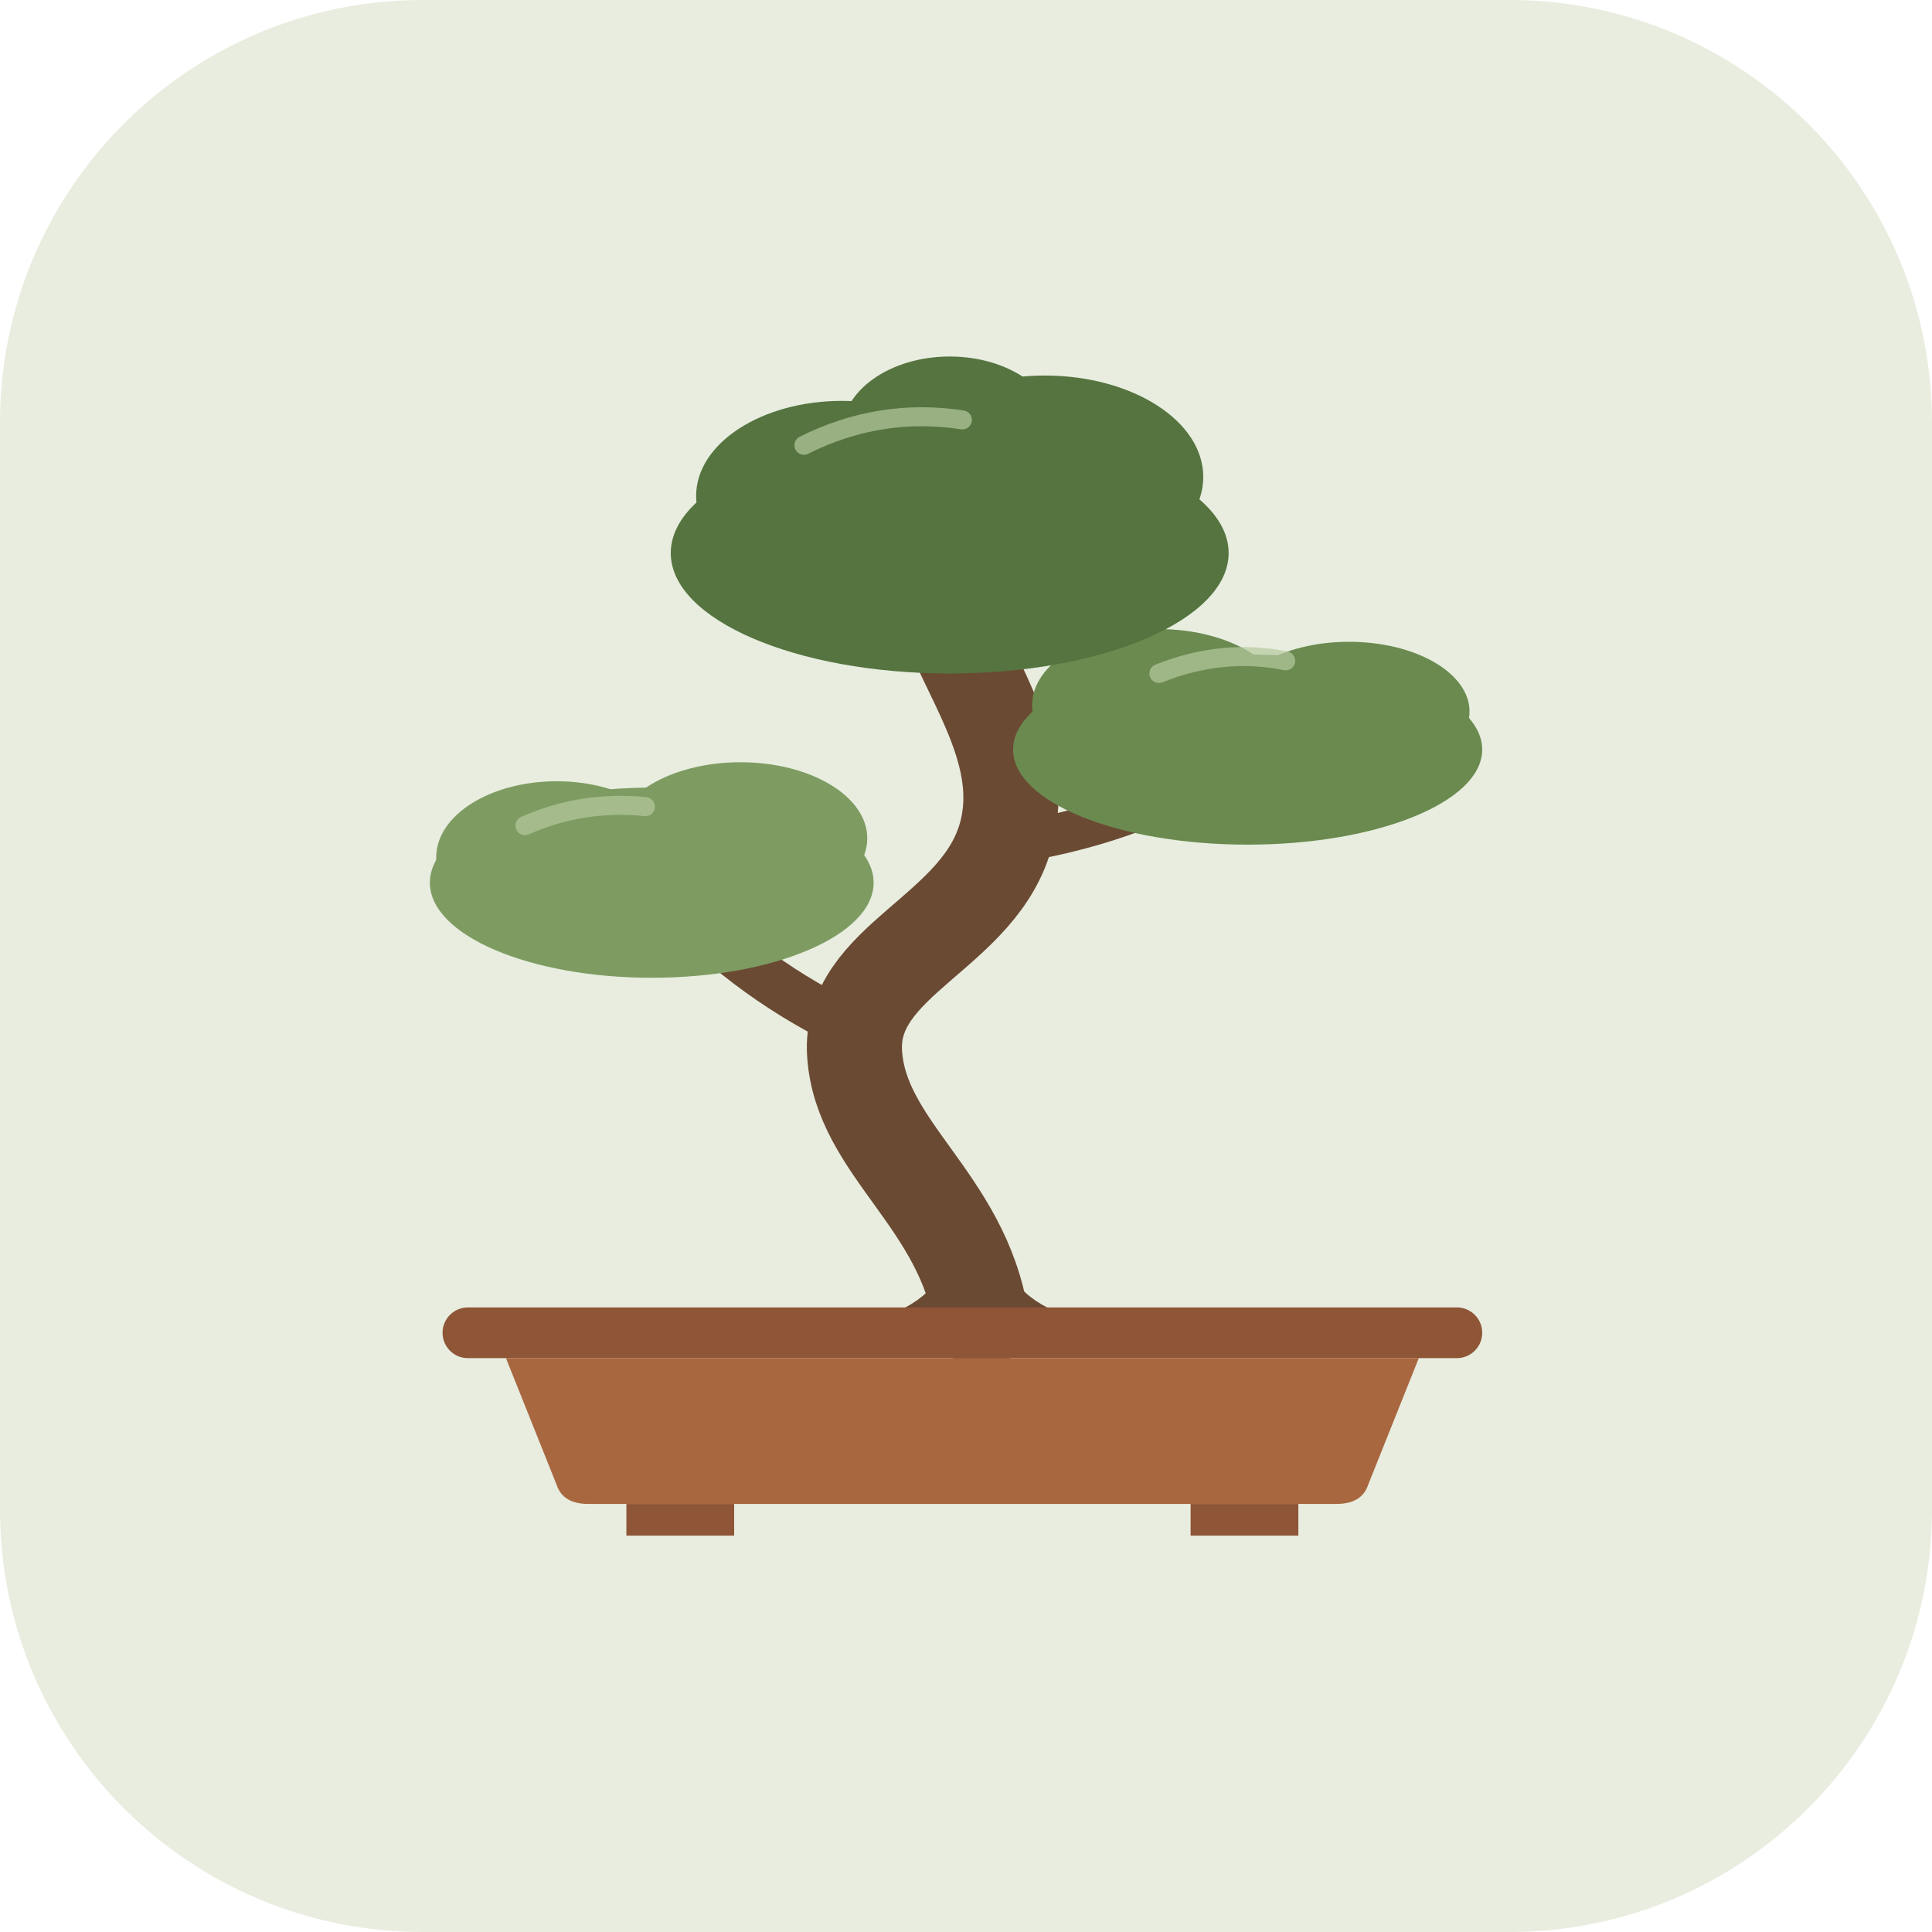
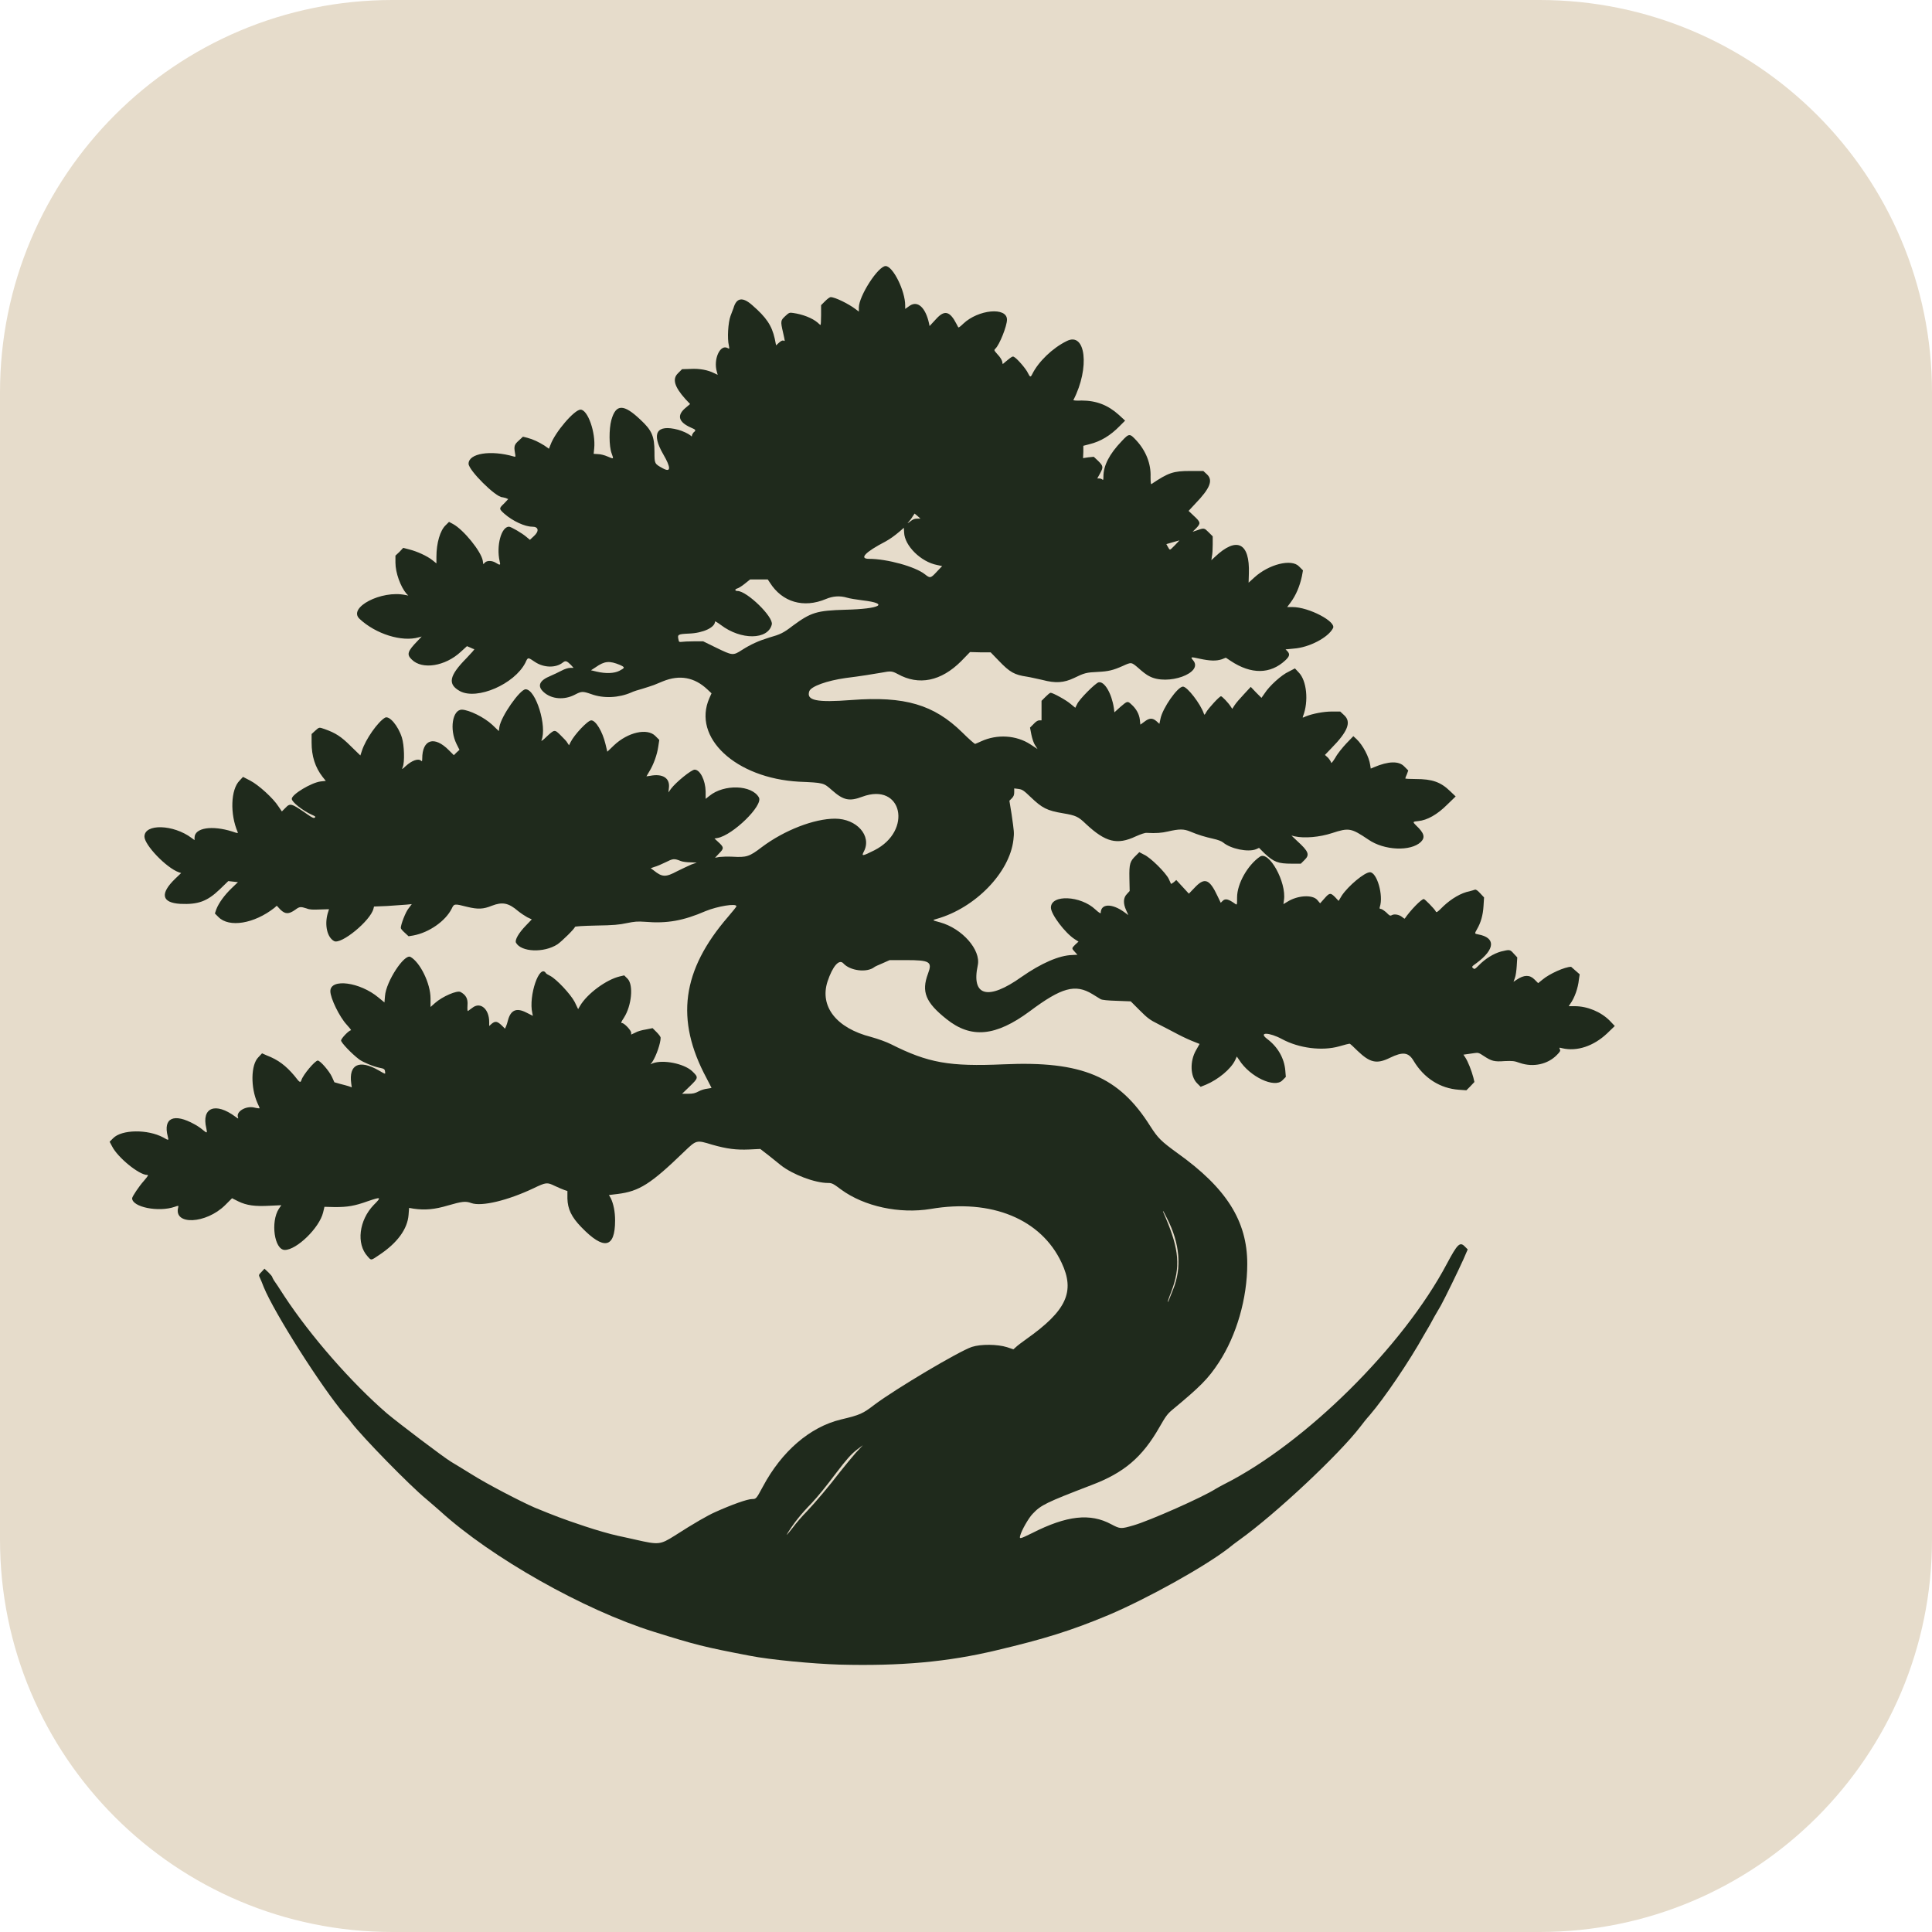
<svg xmlns="http://www.w3.org/2000/svg" viewBox="0 0 512 512">
-   <rect width="512" height="512" rx="112" fill="#E8EDDF" />
-   <g transform="translate(40 34) scale(.84)">
-     <g fill="none" stroke-linecap="round" stroke-linejoin="round">
-       <path d="M262 376 C256 338 224 322 222 292 C220 262 262 254 270 222 C276 198 260 176 252 156" stroke="#6B4A33" stroke-width="30" />
-       <path d="M226 286 C204 276 186 264 168 246" stroke="#6B4A33" stroke-width="15" />
-       <path d="M268 226 C296 222 318 214 338 202" stroke="#6B4A33" stroke-width="13" />
-     </g>
-     <g fill="#7E9C62">
-       <ellipse cx="158" cy="238" rx="70" ry="30" />
-       <ellipse cx="128" cy="230" rx="38" ry="24" />
-       <ellipse cx="186" cy="224" rx="40" ry="24" />
-     </g>
-     <g fill="#6A8A4F">
-       <ellipse cx="346" cy="196" rx="74" ry="30" />
-       <ellipse cx="318" cy="182" rx="40" ry="24" />
-       <ellipse cx="378" cy="184" rx="38" ry="22" />
-     </g>
-     <g fill="#557440">
-       <ellipse cx="252" cy="134" rx="88" ry="38" />
-       <ellipse cx="218" cy="116" rx="46" ry="30" />
-       <ellipse cx="282" cy="110" rx="50" ry="32" />
-       <ellipse cx="252" cy="96" rx="34" ry="24" />
-     </g>
-     <g fill="none" stroke="#B5C99E" stroke-width="6" stroke-linecap="round" opacity=".7">
-       <path d="M206 100 Q230 88 256 92" />
-       <path d="M318 172 Q338 164 358 168" />
-       <path d="M118 220 Q136 212 156 214" />
-     </g>
-     <path d="M224 378 C238 373 248 368 250 358 L270 358 C273 368 282 373 298 378 Z" fill="#6B4A33" />
-     <path d="M100 372 H412 A8 8 0 0 1 412 388 H100 A8 8 0 0 1 100 372 Z" fill="#8E5536" />
-     <path d="M112 388 H400 L384 428 Q382 434 374 434 H138 Q130 434 128 428 Z" fill="#A9673F" />
-     <path d="M150 434 h34 v10 h-34 z M328 434 h34 v10 h-34 z" fill="#8E5536" />
-   </g>
+   <rect width="512" height="512" rx="104" fill="#E6DCCB" />
+   <svg x="26" y="26" width="460" height="460" viewBox="-0.0 -59.0 648.0 648.0">
+     <path fill="#1F2A1C" fill-rule="evenodd" d="M276.7 525.8C266.9 525.5 250.9 524 243.3 522.5C226 519.2 223 518.4 207.3 513.5C181.4 505.4 146.8 485.9 127.7 468.5C126.5 467.4 124.1 465.4 122.5 464C116.4 459 98.8 441 94.6 435.5C94.2 434.9 93.1 433.6 92.1 432.5C83.5 422.4 65.8 394.6 61.8 384.8C61.3 383.5 60.7 382 60.4 381.4C59.9 380.4 59.9 380.3 61 379.2L62.1 378L63.6 379.4C64.4 380.2 65 380.9 65 381.1C65 381.2 65.3 381.8 65.6 382.3C66 382.8 67.7 385.4 69.5 388.2C79.3 403.1 94.5 420.5 107.8 432C112.2 435.7 129.1 448.5 131.8 450.1C132.7 450.6 136.2 452.8 139.5 454.8C145 458.3 157.9 465 163 467.2C170.6 470.3 172.8 471.2 181.8 474.2C186 475.6 191.2 477.1 194 477.7C196.6 478.3 199.7 478.9 200.8 479.2C209.2 481.1 209.8 481.1 215.2 477.7C222.5 473 227.6 470.1 230.3 468.9C236.5 466.1 242.4 464 244.1 464C245.7 464 245.7 463.9 248.2 459.3C255.2 446.2 265.7 437.1 277.3 434.3C284.5 432.6 285.5 432.1 289.8 428.8C297.8 422.8 321.4 408.8 326.2 407.2C329.6 406.1 335.8 406.2 339.3 407.3L341.7 408.1L342.6 407.3C343.1 406.8 344.8 405.5 346.5 404.3C361.5 393.7 364.8 386.6 359.7 375.8C352.1 359.5 333.5 351.8 310.8 355.7C299.2 357.6 286 354.8 277.3 348.4C274.4 346.2 273.9 346 272.5 346C267.6 346 259.4 342.9 254.9 339.4C254.1 338.7 252 337.1 250.3 335.7L247.2 333.3L243 333.5C238.3 333.7 234.8 333.3 229.2 331.7C223.3 329.9 223.4 329.9 218.7 334.4C206.3 346.4 202 349.1 194 350.1L190.7 350.5L191.4 351.7C192.4 353.8 193 356.7 193 360C193 370.4 188.8 371.2 180.4 362.5C176.7 358.7 175.3 355.7 175.2 351.8L175.2 349L174 348.6C173.4 348.4 171.8 347.7 170.5 347.1C167.6 345.7 167.3 345.7 162.5 348C153 352.5 143.2 354.9 139.3 353.5C137.2 352.7 135.8 352.9 130.6 354.4C125.6 355.9 122 356.2 117.8 355.6L116.1 355.3L115.9 357.9C115.5 363.2 111.7 368.4 104.9 372.9C101.8 375 102 375 100.6 373.4C96.3 368.7 97.4 359.9 102.9 354.2C105.9 351.2 105.7 351.1 100.7 352.8C95.7 354.6 93.1 355 88.5 355L84.5 354.9L84 357C82.6 362.8 74.1 371 69.7 371C65.8 371 64.3 360.5 67.5 355.6L68.4 354.3L64.1 354.5C58.6 354.8 55.5 354.4 52.4 352.9L50 351.7L47.4 354.3C40.3 361.3 28.1 361.9 29.9 355.1C30.1 354.4 30 354.4 28.6 354.9C22.5 357 12.7 355 12.7 351.7C12.7 351.1 15.3 347.2 17.1 345.2C18.7 343.3 18.9 343 18.3 343C15.3 343 7.3 336.5 5.2 332.3L4.3 330.6L5.6 329.3C8.8 326 18.5 325.9 24.3 329C26.4 330.2 26.4 330.2 26 328.6C24.2 321.7 28.3 319.8 36 324.1C37 324.6 38.4 325.6 39.1 326.2C40.7 327.5 40.8 327.5 40.4 325.6C38.5 317.8 43.8 315.7 51.3 321.3C52.4 322.1 52.4 322.1 52.2 321.4C51.5 319.4 55 317.2 58.1 317.8C59.3 318.1 60.3 318.2 60.3 318.1C60.3 318 60 317.2 59.5 316.2C56.9 310.4 57 301.9 59.8 299.1L61.2 297.6L63 298.4C67.2 300 70.1 302.2 73.3 306C75.3 308.6 75.5 308.7 75.9 307.6C76.5 305.6 81 300.3 82 300.3C82.9 300.3 86.3 304.2 87.3 306.4L88.2 308.4L90.3 309C91.5 309.3 93 309.7 93.6 309.9L94.7 310.3L94.5 308.9C93.5 301.7 97.5 299.8 104.8 304C107.4 305.5 107.3 305.5 107.1 304.3C107 303.5 106.7 303.3 105.1 303C102.6 302.5 98.9 300.9 97.5 299.9C94.7 297.8 90.7 293.6 90.7 292.8C90.7 292.1 93.6 289 94.4 289C94.6 289 93.9 288.1 92.8 286.9C90.1 284 86.7 277 86.7 274.4C86.7 269.5 97.8 271 104.7 276.8L106.9 278.6L107.1 276.2C107.5 270.8 114.3 260.4 116.6 261.6C120.2 263.6 124.1 271.5 124.1 277.1L124.1 280.3L125.8 278.8C128.5 276.4 134 274 135.3 274.7C137.3 275.8 138.1 277.2 137.9 279.6C137.8 281.3 137.9 281.9 138.1 281.8C138.3 281.6 139.2 281 140 280.4C142.9 278.4 146 281.2 146 285.9L146 287.4L147 286.5C148.3 285.5 149 285.6 150.7 287.2L151.9 288.4L152.3 287.5C152.5 287.1 152.8 286.1 153 285.3C154 281.5 156.1 280.5 159.7 282.3L162.3 283.6L162.1 282.6C160.6 276.2 164.8 263.9 167.2 267.7C167.3 267.9 168 268.3 168.8 268.7C171.1 269.9 176.3 275.4 177.9 278.4L179.2 281.1L179.9 279.9C182.6 275.3 189.7 270.1 194.7 268.9L196.4 268.5L197.7 269.8C199.9 272.1 199.2 279.8 196.3 284.3C195.2 286 195.1 286.3 195.6 286.3C196.4 286.3 199 289 199 289.9L199 290.6L200.5 289.9C201.3 289.4 203.1 288.9 204.5 288.7L207 288.2L208.5 289.7C209.3 290.5 210 291.4 210 291.8C210 293.8 208.4 298.5 206.9 300.8L206.2 301.7L207.1 301.3C211 299.9 218.6 301.4 221.7 304.2C224.2 306.6 224.2 306.7 220.8 310L218 312.7L220.3 312.7C222.1 312.7 222.9 312.5 224.2 311.8C225.1 311.3 226.5 310.9 227.4 310.8C228.3 310.7 229 310.5 229 310.5C229 310.4 228.1 308.8 227.1 306.8C215.4 285 217.9 266.6 235.2 246.6C236.9 244.6 238.3 242.9 238.3 242.7C238.3 241.5 231.2 242.7 226.8 244.5C218.5 248.1 212.4 249.2 204.2 248.5C201.3 248.3 200.3 248.4 197.3 249C194.5 249.6 192.4 249.8 185.9 249.9C181 250 178 250.2 178 250.4C178 251 173.2 255.7 171.5 256.9C166.4 260.2 157.9 259.8 156 256.3C155.5 255.3 157 252.7 159.6 250L161.9 247.6L160.2 246.8C159.3 246.3 157.8 245.3 156.8 244.5C153.2 241.4 150.9 241 147 242.5C143.8 243.8 141.8 243.9 137.7 242.9C133 241.7 132.9 241.7 132 243.6C129.7 248.2 123.6 252.5 117.7 253.6L115.9 253.9L114.5 252.6C113.7 251.9 113 251.1 113 250.8C113 249.5 114.8 244.8 115.9 243.5L117.1 241.9L115 242.1C113.8 242.2 110.6 242.4 107.9 242.6L103 242.8L102.8 243.6C101.7 248.1 90.7 257.1 88.1 255.7C85.5 254.3 84.5 249.7 85.7 245.4L86.2 243.8L82.8 243.9C80.2 244 79 244 77.8 243.5C75.6 242.8 75.2 242.8 73.6 244C71.2 245.7 69.9 245.7 68.1 244L66.7 242.5L65.8 243.3C58.3 249.2 48.9 250.8 44.9 246.7L43.6 245.4L44.1 243.9C45 241.5 47.2 238.5 49.8 236L52.2 233.7L50.4 233.5L48.6 233.3L45.4 236.4C40.7 240.9 37.3 242.1 30.7 241.8C23.7 241.4 23 238 28.8 232.4L31 230.3L30.1 230C25.4 228.3 17.3 219.8 17.3 216.7C17.3 211.8 28.1 212.1 34.9 217.2L36 218L36 217.1C36 213.4 42.5 212.4 50.1 214.8C52.1 215.5 52.3 215.5 52.1 215C49.2 208.3 49.5 199.1 52.8 195.8L54.1 194.4L56.8 195.8C59.9 197.4 65.4 202.4 67.3 205.4L68.6 207.3L69.9 206C71.7 204.1 72.1 204.2 78 208.3C80 209.7 80.5 209.9 80.9 209.6C81.3 209.3 81.1 209.1 79.7 208.5C76.4 207 72.3 203.8 72.3 202.6C72.3 200.9 79.7 196.5 83.1 196.1L85 195.9L83.8 194.4C81 190.8 79.7 186.6 79.7 181.6L79.7 178.4L81 177.2C82.6 175.8 82.4 175.8 84.7 176.6C88.6 178 90.7 179.3 94.3 182.9L97.9 186.4L98.5 184.6C99.9 180.3 104.4 173.9 107.1 172.3C108.7 171.4 112 175.3 113.4 179.7C114.3 182.5 114.5 189 113.7 190.8C113.3 191.7 113.4 191.7 114.8 190.4C117.2 188.2 119.6 187.4 120.6 188.4C120.9 188.7 121 188.5 121 187.6C121 180.4 125.5 178.9 131 184.5L132.8 186.3L133.8 185.3L134.9 184.3L133.8 182.1C131.1 176.6 132.3 169.3 135.8 169.3C138.5 169.4 144.1 172.1 147.2 175L149.6 177.3L149.8 175.8C150.4 171.8 157.5 161.7 159.6 161.7C163.4 161.7 167.7 175.6 165.5 180.8C165.3 181.2 166.1 180.7 167.2 179.6C170.4 176.6 170.4 176.6 172.7 178.9C173.8 180 175 181.2 175.2 181.7L175.8 182.6L176.4 181.4C177.8 178.6 182.8 173.3 184.1 173.3C185.8 173.3 188.3 177.5 189.4 182.1L190.1 185L192.6 182.6C197.8 177.7 205 176.1 208 179.1L209.5 180.6L209.1 183.2C208.7 186 207.4 189.8 205.7 192.5L204.7 194.2L206.1 194C210.7 193.1 213.5 194.8 213.1 198.4L212.9 200.2L213.9 198.8C215.8 196.3 221.5 191.7 222.7 191.7C224.7 191.7 226.7 195.6 226.8 199.8L226.8 202.6L228.2 201.5C233.7 197 244.1 197.4 246.7 202.1C248.3 205.1 237 216.1 231.3 217.2L230.1 217.4L231.5 218.7C233.7 220.7 233.7 221.1 231.8 223L230.3 224.6L231.9 224.3C232.8 224.2 235 224.1 236.8 224.2C242.1 224.5 243.1 224.2 247.8 220.6C256.2 214.3 267.3 210 275.1 210C283.2 210 288.9 216.4 285.9 222.2C284.9 224.1 285.2 224.1 289.8 221.8C304.2 214.5 300.2 196.3 285.3 201.8C280.5 203.6 278.3 203.2 274 199.4C270.8 196.6 271 196.6 261.7 196.2C238 194.9 221.7 179.7 228.2 165L229 163.2L227.4 161.7C222.6 157.2 217.1 156.2 210.9 158.7C210 159.1 208.4 159.7 207.5 160.1C206.6 160.4 204.6 161.1 203.2 161.5C201.7 161.9 199.8 162.5 199 162.9C194.4 164.9 188.7 165.2 184.1 163.5C180.9 162.4 180.5 162.4 178 163.7C174 165.8 169.3 165.4 166.4 162.8C163.8 160.5 164.7 158.4 168.9 156.7C170 156.2 171.8 155.4 172.9 154.8C174.2 154.1 175.5 153.7 176.3 153.7L177.5 153.7L176.5 152.6C175 151.1 174.5 150.9 173.5 151.7C170.9 153.8 166.4 153.7 163.1 151.5C160.4 149.7 160.5 149.6 159.5 151.8C155.4 159.8 141.5 165.8 135.1 162.4C130.4 159.8 131 156.7 137.5 150.1C139.3 148.2 140.7 146.7 140.4 146.7C140.2 146.7 139.5 146.4 138.9 146.1L137.7 145.6L135.4 147.7C129.6 153.1 121 154.5 117.1 150.6C115.1 148.7 115.5 147.5 119.3 143.6L120.8 142L119.7 142.3C113.4 144.1 103.7 141.1 97.6 135.4C93.1 131.2 105.8 124.6 114.7 126.5L115.8 126.7L115.1 126C112.9 123.4 111 118.2 111 114.4L111 111.8L112.5 110.4L113.9 108.9L116.2 109.5C119 110.2 122.8 111.9 124.8 113.5L126.3 114.7L126.3 112.2C126.3 107.1 127.7 102.4 129.7 100.5L131 99.2L132.5 100C136.4 102.1 143 110.2 143.6 113.7L143.8 115L144.5 114.3C145.3 113.6 147.1 113.6 148.5 114.5C150.1 115.5 150.3 115.4 149.9 113.9C148.6 108.1 150.5 101 153.4 101C154.1 101 158.3 103.4 160 104.9L161.2 105.9L162.7 104.5C164.7 102.7 164.5 101 162.1 101C159.3 101 154.8 98.9 151.7 96.2C149.6 94.3 149.6 94.2 151.6 92.3L153.1 90.7L152.2 90.3C151.7 90.2 151.1 90 150.9 90C148.4 90 138.3 79.9 138.3 77.5C138.3 73.6 146.6 72.3 155.2 74.8C155.9 75 155.9 75 155.6 73.3C155.2 70.9 155.4 70.3 157.1 68.8L158.6 67.4L160.2 67.8C162.5 68.4 164.5 69.4 166.6 70.7L168.3 71.9L168.9 70.4C170.6 65.7 177.8 57.3 180.1 57.3C182.8 57.3 185.8 65.8 185.2 71.8L185 73.8L186.6 73.9C187.5 73.9 189.1 74.3 190.2 74.8C192.6 75.8 192.5 75.9 191.7 73.6C190.7 70.9 190.7 64.5 191.6 61.2C193.3 55.1 196.2 55.1 202.5 61.1C206.7 65 207.7 67.2 207.7 73.1C207.7 77.5 207.7 77.5 210.8 79.2C213.9 80.9 213.9 79 211 74C206.4 66.1 208.5 62.7 216.5 64.8C218.3 65.3 220.2 66.2 221.1 66.9C221.6 67.4 221.7 67.4 221.7 66.9C221.7 66.7 222 66.2 222.3 65.8C223.3 65 223.2 64.8 221.3 64C216.8 62 216 59.6 219 56.9L221 55.2L219.2 53.3C215.1 48.7 214.3 45.8 216.5 43.7L218 42.2L221.1 42.1C224.5 41.9 227.7 42.5 230 43.7L231.3 44.3L231 43.2C229.6 38.5 232.2 32.8 235 34.3C235.7 34.7 235.7 34.7 235.5 33.5C234.8 30.7 235.2 24.7 236.1 22.3C236.6 21.1 237 19.8 237.2 19.4C238.3 15.5 240.6 15.1 244.2 18.3C249.5 22.9 251.5 25.9 252.6 30.8L253.1 33.3L254.2 32.3C254.9 31.7 255.4 31.4 255.8 31.5C256.5 31.8 256.5 32.1 255.7 28.5C254.7 24.2 254.8 24 256.5 22.4C257.9 21.1 258.1 21 259.4 21.2C263 21.7 266.6 23.1 268.6 24.8C269.1 25.3 269.6 25.7 269.7 25.7C269.8 25.7 269.9 24 269.9 22L269.9 18.3L271.4 16.8C272.2 16 273.1 15.3 273.5 15.3C275.1 15.3 280.2 17.8 282.8 19.8L284 20.7L284 19.2C284 14.9 291.2 3.7 294 3.7C296.7 3.7 301.3 12.9 301.3 18.4L301.3 19.7L303 18.5C306 16.5 308.9 19.2 310.2 25.1L310.4 26.1L312.9 23.4C316 20 318 20.5 320.5 25.4C320.8 26 321.1 26.6 321.2 26.6C321.3 26.7 322.1 26.1 323 25.2C328.6 19.9 339.3 18.9 339.3 23.7C339.3 26.1 336.5 33.1 335 34.5C334.4 35.1 334.4 35.1 335.8 36.7C336.7 37.6 337.4 38.8 337.5 39.3L337.7 40.3L339.5 38.8C341 37.6 341.4 37.3 341.9 37.6C343.1 38.2 346.5 42.2 347.1 43.6C347.9 45.2 348.1 45.3 348.7 44.1C351 39.4 356.3 34.3 361.6 31.7C368.7 28.1 370.3 41.7 364.1 53.7C364 53.9 365.4 54 367.2 53.9C372.6 53.9 377 55.6 381 59.2L383.4 61.4L381.4 63.4C377.9 67 374.2 69.2 370.1 70.2L367.8 70.8L367.8 73.1L367.7 75.4L369.7 75.1L371.7 74.9L373.4 76.5C375.3 78.4 375.3 78.8 374 81.2L373 83L373.8 83C374.2 83 374.7 83.2 374.9 83.4C375.2 83.7 375.3 83.5 375.3 82.3C375.3 78.2 377.5 73.9 382.1 69.1C384.9 66.1 385.1 66.1 387.6 68.8C391.2 72.7 393.1 77.6 392.9 82.4C392.9 84.3 393 85.2 393.2 85.1C399.6 80.8 401.4 80.2 407.7 80.2L412.6 80.2L414 81.5C416.3 83.7 415.1 86.7 409.6 92.4L407.1 95.1L409 96.9C411.6 99.3 411.7 99.7 410 101.5L408.6 102.9L410.4 102.3C412.9 101.4 413 101.5 414.6 103.1L416.1 104.6L416.1 107.7C416.1 109.3 416 111.3 415.8 112.1L415.6 113.5L416.9 112.3C425.1 104.5 430 107 429.6 118.5L429.5 121.9L431.7 119.9C437.1 115 445.5 112.9 448.3 115.8L449.8 117.3L449.4 119.5C448.6 123.2 447.2 126.6 445.1 129.4L443.9 131L445.9 131C452 131 462.4 136.5 461 138.9C459.2 142.4 452.1 146.1 446.4 146.5L443.3 146.8L444 147.5C445 148.6 444.8 149.4 443.2 150.9C437.6 156.1 430.5 156.2 422.8 151.1L421 149.9L419.5 150.5C417.4 151.2 415 151.1 411.3 150.3C407.8 149.5 407.7 149.6 408.8 150.9C412.8 155.6 399.2 160.5 392.4 156.8C391.5 156.4 389.7 155 388.4 153.8C385.7 151.5 385.8 151.5 382.5 153C378.9 154.6 377.2 155 373.4 155.2C368.9 155.4 368.2 155.6 364.3 157.5C360.5 159.3 357.4 159.5 352.5 158.2C350.6 157.8 348.1 157.2 346.8 157C342.1 156.3 340.4 155.4 336.2 151L333.2 147.9L329.3 147.9L325.5 147.8L322.2 151.2C314.7 158.7 306.4 160.4 298.5 156C296.4 154.9 296 154.8 292.4 155.5C289.5 156 284.7 156.8 279 157.5C272 158.5 266.2 160.6 265.5 162.4C264.3 165.9 268.2 166.7 281.3 165.7C301.1 164.2 312 167.4 322.6 177.8C325 180.2 327.2 182.1 327.4 182.1C327.6 182 328.7 181.6 329.7 181.1C335.6 178.4 342.8 178.8 348.1 182.3L350.7 184L349.8 182.6C349.3 181.9 348.7 180.1 348.4 178.6L347.9 176L349.2 174.7C350 173.8 350.8 173.3 351.3 173.3L352.2 173.3L352.2 169.7L352.2 166L353.7 164.5C354.5 163.7 355.3 163 355.6 163C356.4 163 361.4 165.7 363.1 167.2L364.8 168.6L365.5 167.2C366.3 165.4 372.3 159.4 373.5 159.1C375.7 158.6 378.4 163.3 379.2 168.7L379.4 170.3L381.6 168.3C384.3 166 384.3 166 385.8 167.4C387.5 168.9 388.7 171 388.9 173.1L389.1 174.9L390.6 173.8C392.4 172.4 393.6 172.3 395.1 173.6L396.2 174.6L396.6 172.7C397.4 168.7 403 160.7 405 160.7C406.6 160.7 411.6 167.2 412.8 170.8C413 171.4 413.1 171.3 413.7 170.2C414.5 168.8 418.6 164.3 419.2 164.3C419.6 164.3 421.9 166.7 422.8 168.1L423.4 169L424.3 167.6C424.8 166.8 426.4 165 427.8 163.5L430.3 160.8L432.3 162.9L434.3 164.9L435.5 163.2C437.2 160.5 441.8 156.3 444.5 155.1L446.8 153.9L448.2 155.4C451.2 158.4 452 166.2 449.8 171.8C449.6 172.4 449.6 172.4 450.9 171.8C453.4 170.8 457.5 170 460.6 170L463.7 170L465.2 171.4C467.9 173.9 466.6 177.4 460.4 183.7L458 186.2L459.2 187.3C459.8 188 460.3 188.8 460.3 189.1C460.3 189.5 461 188.7 461.9 187.2C462.7 185.7 464.6 183.4 466 181.9L468.6 179.2L469.8 180.3C472.2 182.6 474.5 187 474.9 190L475.1 191.3L476.3 190.8C481.7 188.5 485.6 188.4 487.6 190.5L489.1 192L488.6 193.4C488.2 194.2 488 194.9 488 195C488 195.1 489.8 195.2 491.9 195.2C498 195.2 501.2 196.3 504.7 199.7L506.8 201.7L503.6 204.8C500 208.4 496.2 210.6 492.8 210.9C490.7 211.1 490.7 211.2 492 212.5C495.1 215.4 495.5 217 493.8 218.7C490 222.3 480.1 221.9 474.2 217.8C467.8 213.5 467 213.3 460.6 215.4C456 216.9 450.4 217.4 446.7 216.6L445.5 216.3L447.6 218.3C452 222.3 452.4 223.5 450.3 225.5L449 226.8L445.6 226.8C440.5 226.8 438.9 226.2 435.4 222.9L433.4 220.9L432.3 221.4C429.3 222.6 422.9 221.3 420 218.9C419.4 218.4 418.1 217.9 416.3 217.5C413.2 216.8 410.8 216.1 407.7 214.8C405.3 213.8 403.6 213.8 399.3 214.8C397.1 215.3 395 215.5 391.5 215.3C390.9 215.2 389.2 215.8 387.4 216.6C380.4 219.9 376.1 218.8 368.8 212C365.9 209.2 365 208.8 360.3 208C354.2 207 352.4 206 348.2 202C345.5 199.4 345 199.1 343.6 198.9L342 198.7L342 200.1C342 201.1 341.8 201.7 341.1 202.4L340.2 203.3L341 208.2C342 215.2 342 215.1 341.7 217.9C340.3 230.1 327.5 243.3 313.1 247.4C311.3 247.9 311.3 247.9 314.3 248.7C322.6 251 329.6 259 328.4 264.7C325.9 276.3 332.2 278 344.7 269.1C352 264 358.8 261 363.7 260.9L365.6 260.8L364.6 259.7C363.4 258.4 363.4 258.4 364.8 257L366 255.9L364.6 255C361 252.7 355.7 245.7 355.7 243.2C355.7 238.2 366.8 238.7 372.3 243.9C373.6 245.1 374.3 245.5 374.3 245.2C374.3 241.7 378.4 241.5 383.1 244.9L384.6 246L383.8 244.2C382.6 241.6 382.7 239.5 384.1 238.1L385.1 237L385 232.2C384.9 226.8 385.2 225.9 387.5 223.7L388.7 222.5L390.4 223.4C392.8 224.4 398.6 230.2 399.7 232.5C400.1 233.4 400.5 234.2 400.5 234.3C400.6 234.4 401.1 234.1 401.6 233.7L402.5 232.9L404.9 235.5L407.2 238L409.8 235.3C413.2 231.9 415 232.7 417.9 238.9L419.1 241.4L419.8 240.7C420.8 239.7 422 240 424.5 241.8C425.2 242.3 425.2 242.2 425.2 239.4C425.2 234.3 429.1 227.4 433.7 224.2C437.1 221.8 443.7 233.7 442.7 240.4L442.5 241.9L444 241C447.8 238.6 453.3 238.3 455.1 240.3L456.2 241.6L457.8 239.8C459.7 237.6 460.1 237.6 461.8 239.3L463.1 240.7L464.3 238.7C466.7 235.1 472.8 230 474.8 230C477.4 230 479.9 238.6 478.5 242.9C478.3 243.5 478.4 243.7 478.9 243.7C479.2 243.7 480.1 244.3 480.9 245C482.1 246.2 482.3 246.4 483 246C483.9 245.5 485.7 245.8 486.8 246.7C487.3 247.1 487.7 247.4 487.8 247.3C489.9 244.2 494 240 494.9 240C495.3 240 498.8 243.6 499.3 244.5C499.6 245.2 499.8 245.1 502.3 242.6C505.2 239.9 508.8 237.7 512 237.1C512.8 236.9 513.7 236.6 514 236.5C514.4 236.4 515 236.8 516 237.9L517.4 239.4L517.2 242.6C517 246 516.2 248.8 514.8 251.2C513.8 253 513.8 252.9 515.2 253.2C521.8 254.4 521.6 258.7 514.6 263.9C512.8 265.2 512.7 265.3 513.3 265.8C513.8 266.3 514 266.2 515.4 264.8C517.8 262.3 520.9 260.4 523.7 259.6C527 258.8 527.1 258.8 528.5 260.4L529.8 261.8L529.6 265C529.5 266.7 529.2 268.8 528.9 269.5L528.4 270.9L529.6 270.1C532.3 268.3 534.4 268.2 536.2 270L537.6 271.4L539.2 270.1C541.8 267.9 547.6 265.3 549.9 265.3C549.9 265.3 550.7 266 551.5 266.7L553.1 268.1L552.8 270.1C552.5 273.2 551.2 276.9 549.6 279.1L549 280L551.2 280C556 280 561 282.1 564.3 285.4L566.2 287.4L563.3 290.2C558.3 294.9 552.1 297 546.6 295.7C545.4 295.4 545.4 295.4 545.7 296.1C546 296.6 545.8 297 544.6 298.2C541.2 301.7 535.8 302.9 530.8 301.2C528.6 300.4 528 300.4 525.1 300.5C521.2 300.8 520.2 300.5 517.3 298.6C515.5 297.4 515.2 297.3 513.9 297.5C513.1 297.6 511.9 297.8 511.1 297.9L509.7 298.1L510.3 299C511.4 300.6 512.7 304 513.4 306.6L513.8 308.3L512.3 309.9L510.8 311.4L508 311.2C501 310.7 495 306.9 491.1 300.4C489.2 297.2 487.1 296.9 482.2 299.3C477.3 301.7 474.8 301.1 470.2 296.7C468.7 295.2 467.4 294 467.2 294C467 294 465.3 294.4 463.3 295C456.9 296.8 448.3 295.7 442 292.3C437.2 289.7 433 289.6 436.4 292.2C440.4 295.2 442.8 299.4 443.2 304L443.4 306.4L442.1 307.7C439.2 310.7 430 306.4 426 300.1L425.1 298.8L424.5 300.1C422.9 303.5 418.1 307.4 413.6 309.3L411.6 310.1L410.3 308.8C407.7 306.3 407.5 300.5 409.9 296.4L411.2 294.1L409.2 293.3C408.1 292.9 405.4 291.7 403.3 290.6C401.2 289.5 397.8 287.7 395.8 286.7C392.6 285.1 391.8 284.5 388.8 281.5L385.5 278.2L380.3 278C376.9 277.9 374.9 277.7 374.3 277.4C373.9 277.1 372.4 276.3 371.2 275.5C364.8 271.6 359.7 273 347.8 281.9C335.1 291.3 325.9 292.2 316.7 284.8C308.9 278.6 307.3 274.6 309.8 267.9C311.5 263.4 310.6 262.8 301.5 262.8L295.5 262.8L292.8 264C291.4 264.6 290 265.2 289.8 265.4C287 267.6 280.7 266.8 278.2 264C276.6 262.3 274.2 265.1 272.3 270.8C269.3 280.1 275.6 288.2 288.6 291.5C291.4 292.3 294.2 293.3 296 294.2C309.9 301.2 317.8 302.6 338.1 301.7C367.3 300.4 381.1 306.2 392.8 324.8C395.7 329.3 396.8 330.4 403 334.9C421.2 347.9 429 360.2 429 376.2C429 389.1 425 402.9 418.4 413C414.4 419.1 411.5 422 401 430.7C399.1 432.3 398.5 433.2 396.2 437.2C389.8 448.4 383 454.2 370.8 458.8C353.9 465.3 352 466.2 348.9 469.5C347.4 471 344.6 475.9 344.2 477.8C343.9 479 344.2 478.9 348.7 476.7C361.7 470.1 370.4 469.2 378.2 473.4C381.6 475.2 381.8 475.2 386.6 473.8C392.5 472.1 412.4 463.3 417.2 460.2C417.9 459.8 419.3 459 420.3 458.5C450.7 443.2 487.2 407 503.5 376.2C507.5 368.7 508.4 367.8 510.3 369.8L511.3 370.8L509.7 374.5C507.9 378.5 502.9 388.8 501.3 391.7C500.7 392.7 499.6 394.6 498.8 396C498.1 397.4 496.4 400.4 495 402.7C489.5 412.6 480.2 426.3 474.7 432.7C473.6 433.9 472.1 435.8 471.2 437C463.4 447.2 439.7 469.5 426 479.3C424.6 480.3 422.9 481.6 422.2 482.2C413.2 489.2 391.8 501.1 377.2 507.3C363.3 513.1 353.4 516.2 335.2 520.5C317.2 524.8 299.6 526.4 276.7 525.8ZM259.4 474.6C260.5 473.1 262.8 470.4 264.5 468.7C267.9 465.1 272.8 459.3 277.1 453.7C278.8 451.6 281.3 448.5 282.8 446.8L285.5 443.9L283.5 445.4C281.2 447.1 279.3 449.3 275.5 454.3C271.6 459.5 268.8 462.9 266.4 465.5C262.3 469.7 259.8 472.9 257.6 476.4C256.5 478.1 257.2 477.4 259.4 474.6ZM401.3 385.8C404.6 377.7 403.9 368.6 399 359.1C397.3 355.6 397 355.6 398.5 358.9C403.6 370.9 404.1 377.4 400.7 386.4C399.4 389.8 399.1 390.7 399.5 390.3C399.5 390.2 400.4 388.2 401.3 385.8ZM216.2 229.6C218 228.7 220.4 227.6 221.5 227.1L223.5 226.4L221.2 226.3C219.9 226.3 218.2 226.1 217.5 225.8C215 224.8 214.6 224.9 211.8 226.3C210.4 227 208.5 227.8 207.7 228L206.3 228.5L207.4 229.3C210.6 231.9 211.9 231.9 216.2 229.6ZM194.6 154.8C196.7 153.7 196.8 153.5 194.8 152.6C190.9 151 189.1 151.1 185.7 153.5L184 154.6L186.1 155.1C189.5 155.9 192.6 155.8 194.6 154.8ZM240.4 147C243.7 144.9 246.6 143.6 250.5 142.4C254.7 141.2 255.8 140.7 259.3 138C266.1 133 268.2 132.3 279 132C292 131.7 295.6 129.7 285.4 128.5C283.1 128.2 280.5 127.8 279.6 127.5C276.9 126.7 274.3 126.9 271.7 128C263.4 131.5 255.4 129.2 250.8 121.9L250 120.7L246.7 120.7L243.4 120.7L241.4 122.3C240.3 123.2 239 124 238.5 124.1C237.6 124.4 237.7 125 238.7 125C242.2 125 252.2 134.7 251.5 137.5C250.1 143.3 240 143.4 232.5 137.7C231.3 136.8 230.3 136.2 230.3 136.4C230.3 138.6 225.9 140.7 220.6 140.9C216.4 141.1 216.2 141.2 216.7 143.3C216.8 144 217 144.1 217.8 144C218.4 143.9 220.4 143.8 222.3 143.8L225.9 143.8L230.8 146.2C236.8 149.1 237 149.2 240.4 147ZM313.1 117.8L315.1 115.7L313.2 115.3C307.1 114.1 301.1 108.1 300.9 103.2L300.8 101.4L299.2 102.8C297.2 104.5 295.6 105.6 294 106.5C286.3 110.5 284 113 287.8 113C294.5 113 305.1 115.9 308.7 118.8C310.6 120.3 310.8 120.3 313.1 117.8ZM402 107.9L403.7 106.1L401.2 106.8L398.8 107.5L399.4 108.6C400.2 109.9 399.9 110 402 107.9ZM305.7 98L307 98L305.9 97L304.8 96.1L304 97.3C303.6 98 302.9 98.9 302.5 99.3C302 99.9 302.2 99.8 303.1 99.1C304.1 98.3 304.7 98 305.7 98Z" />
+   </svg>
</svg>
